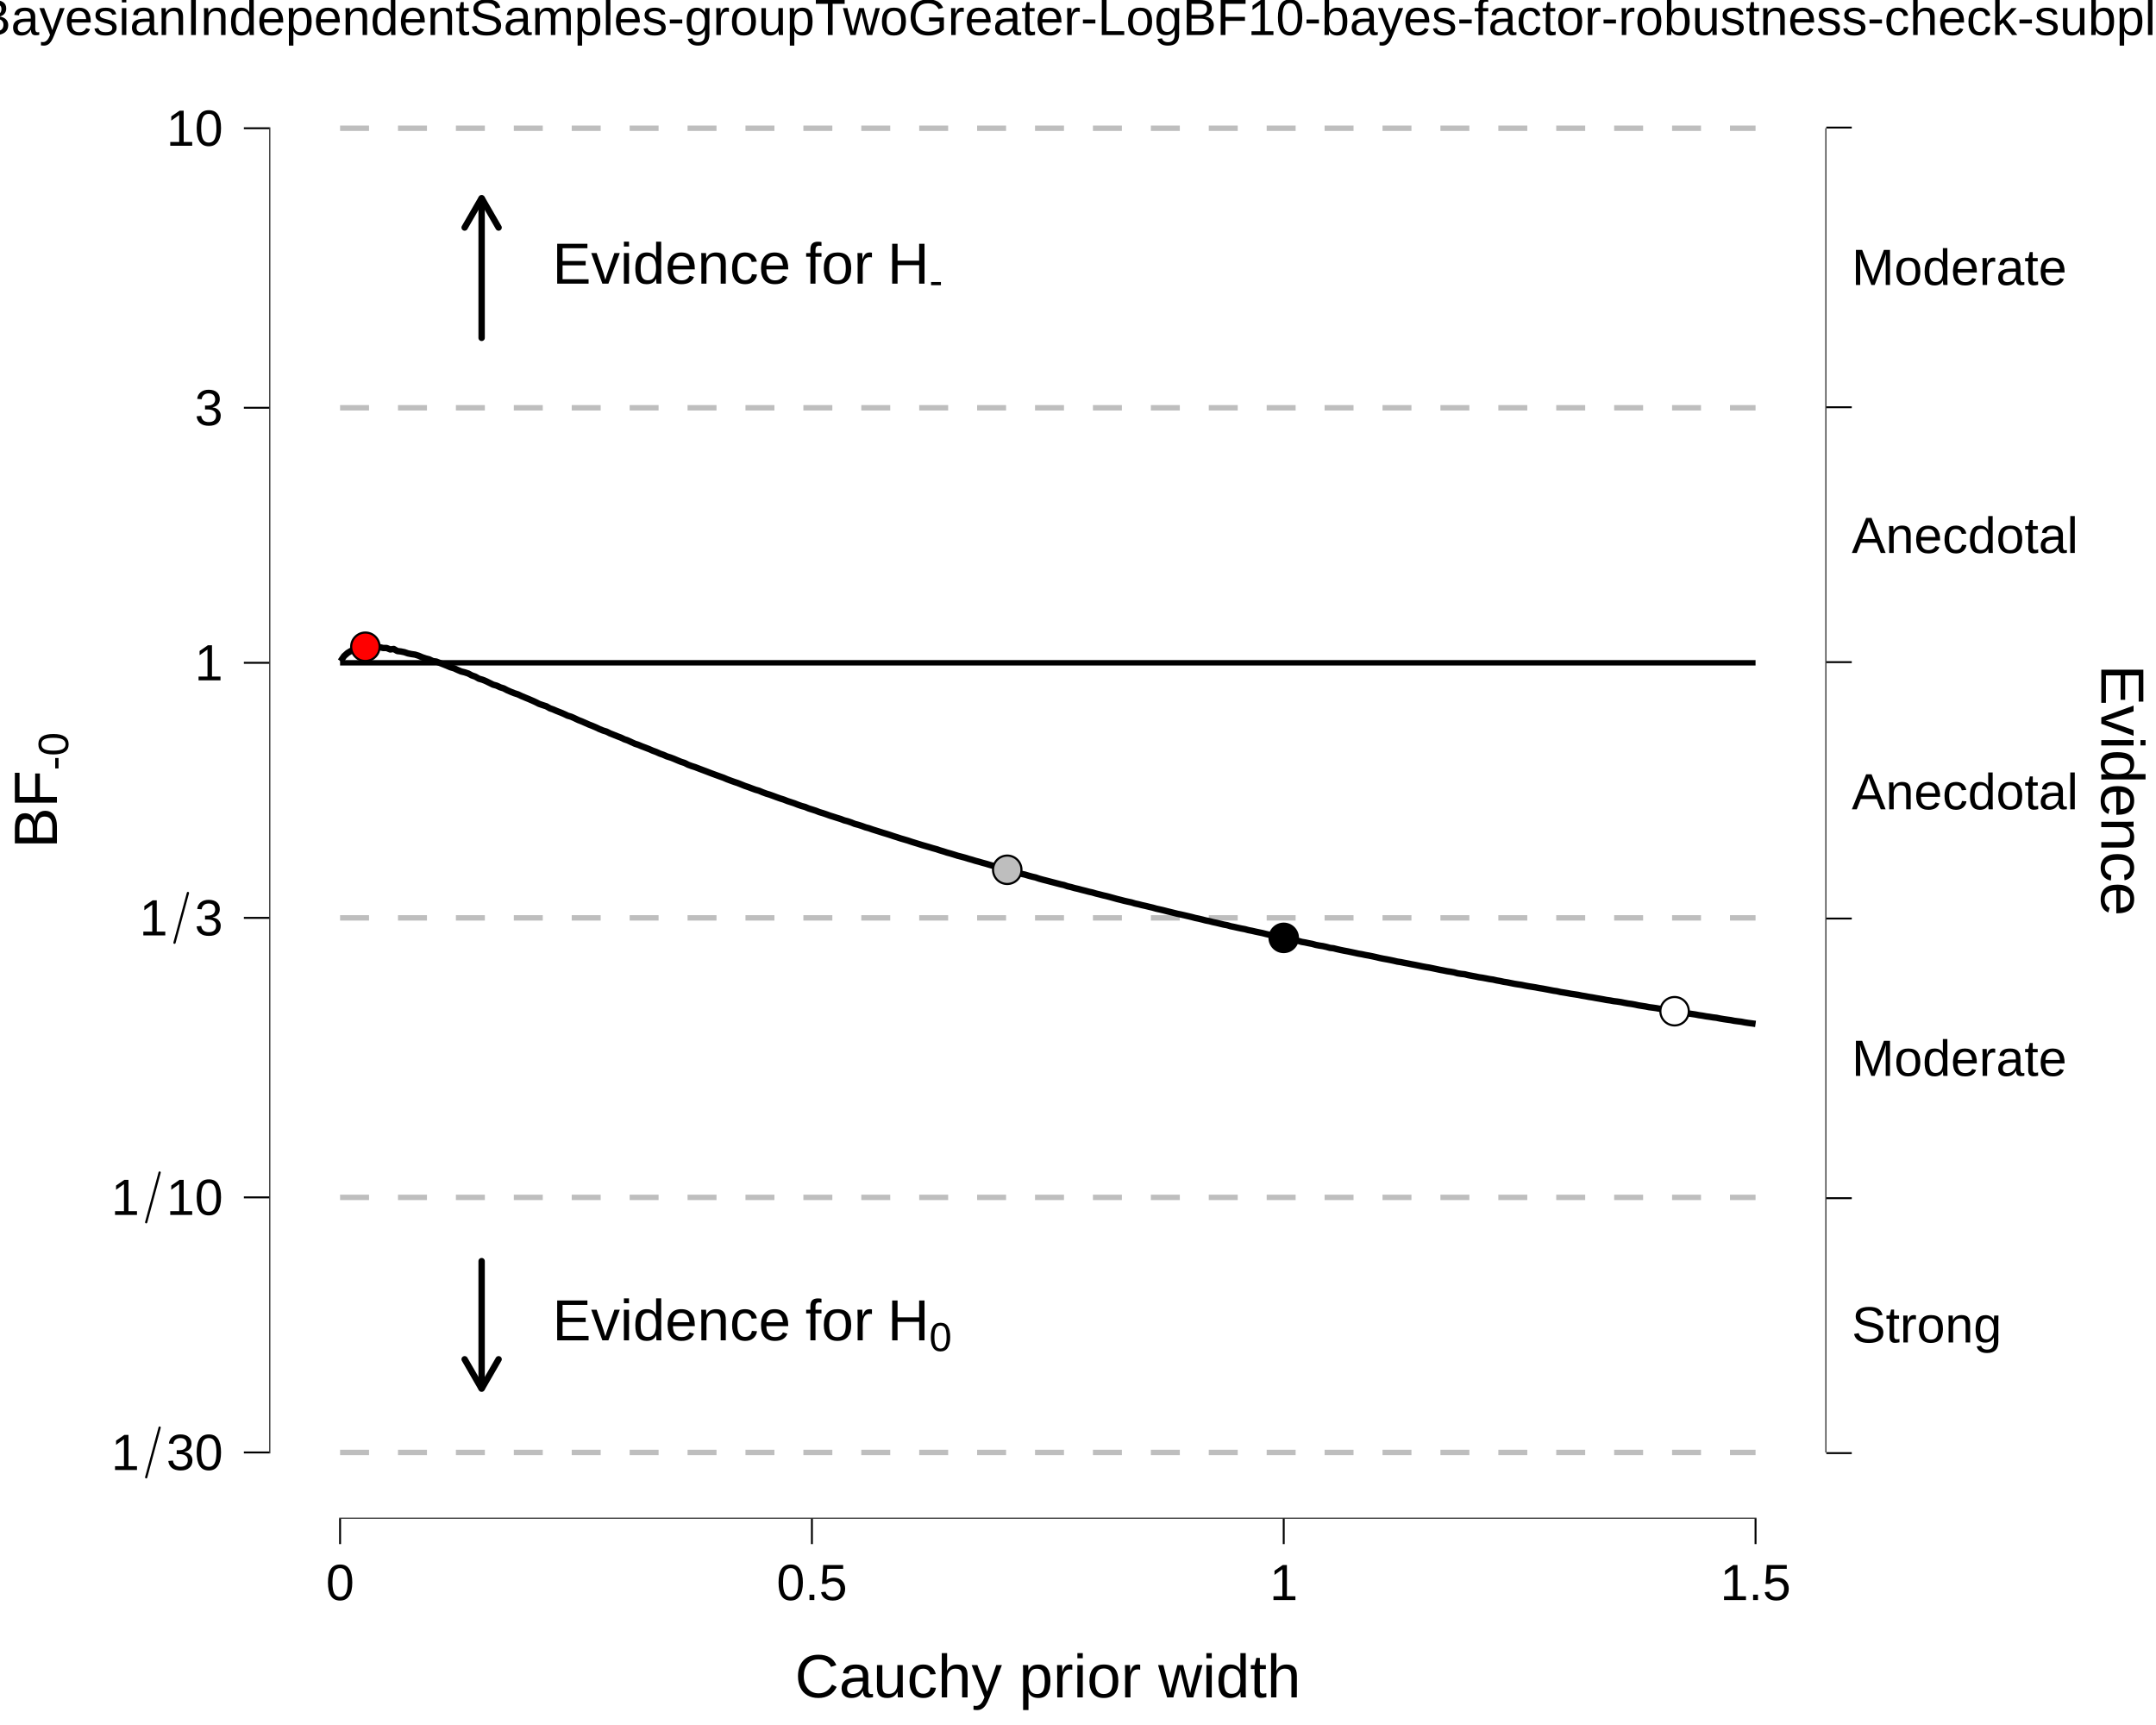
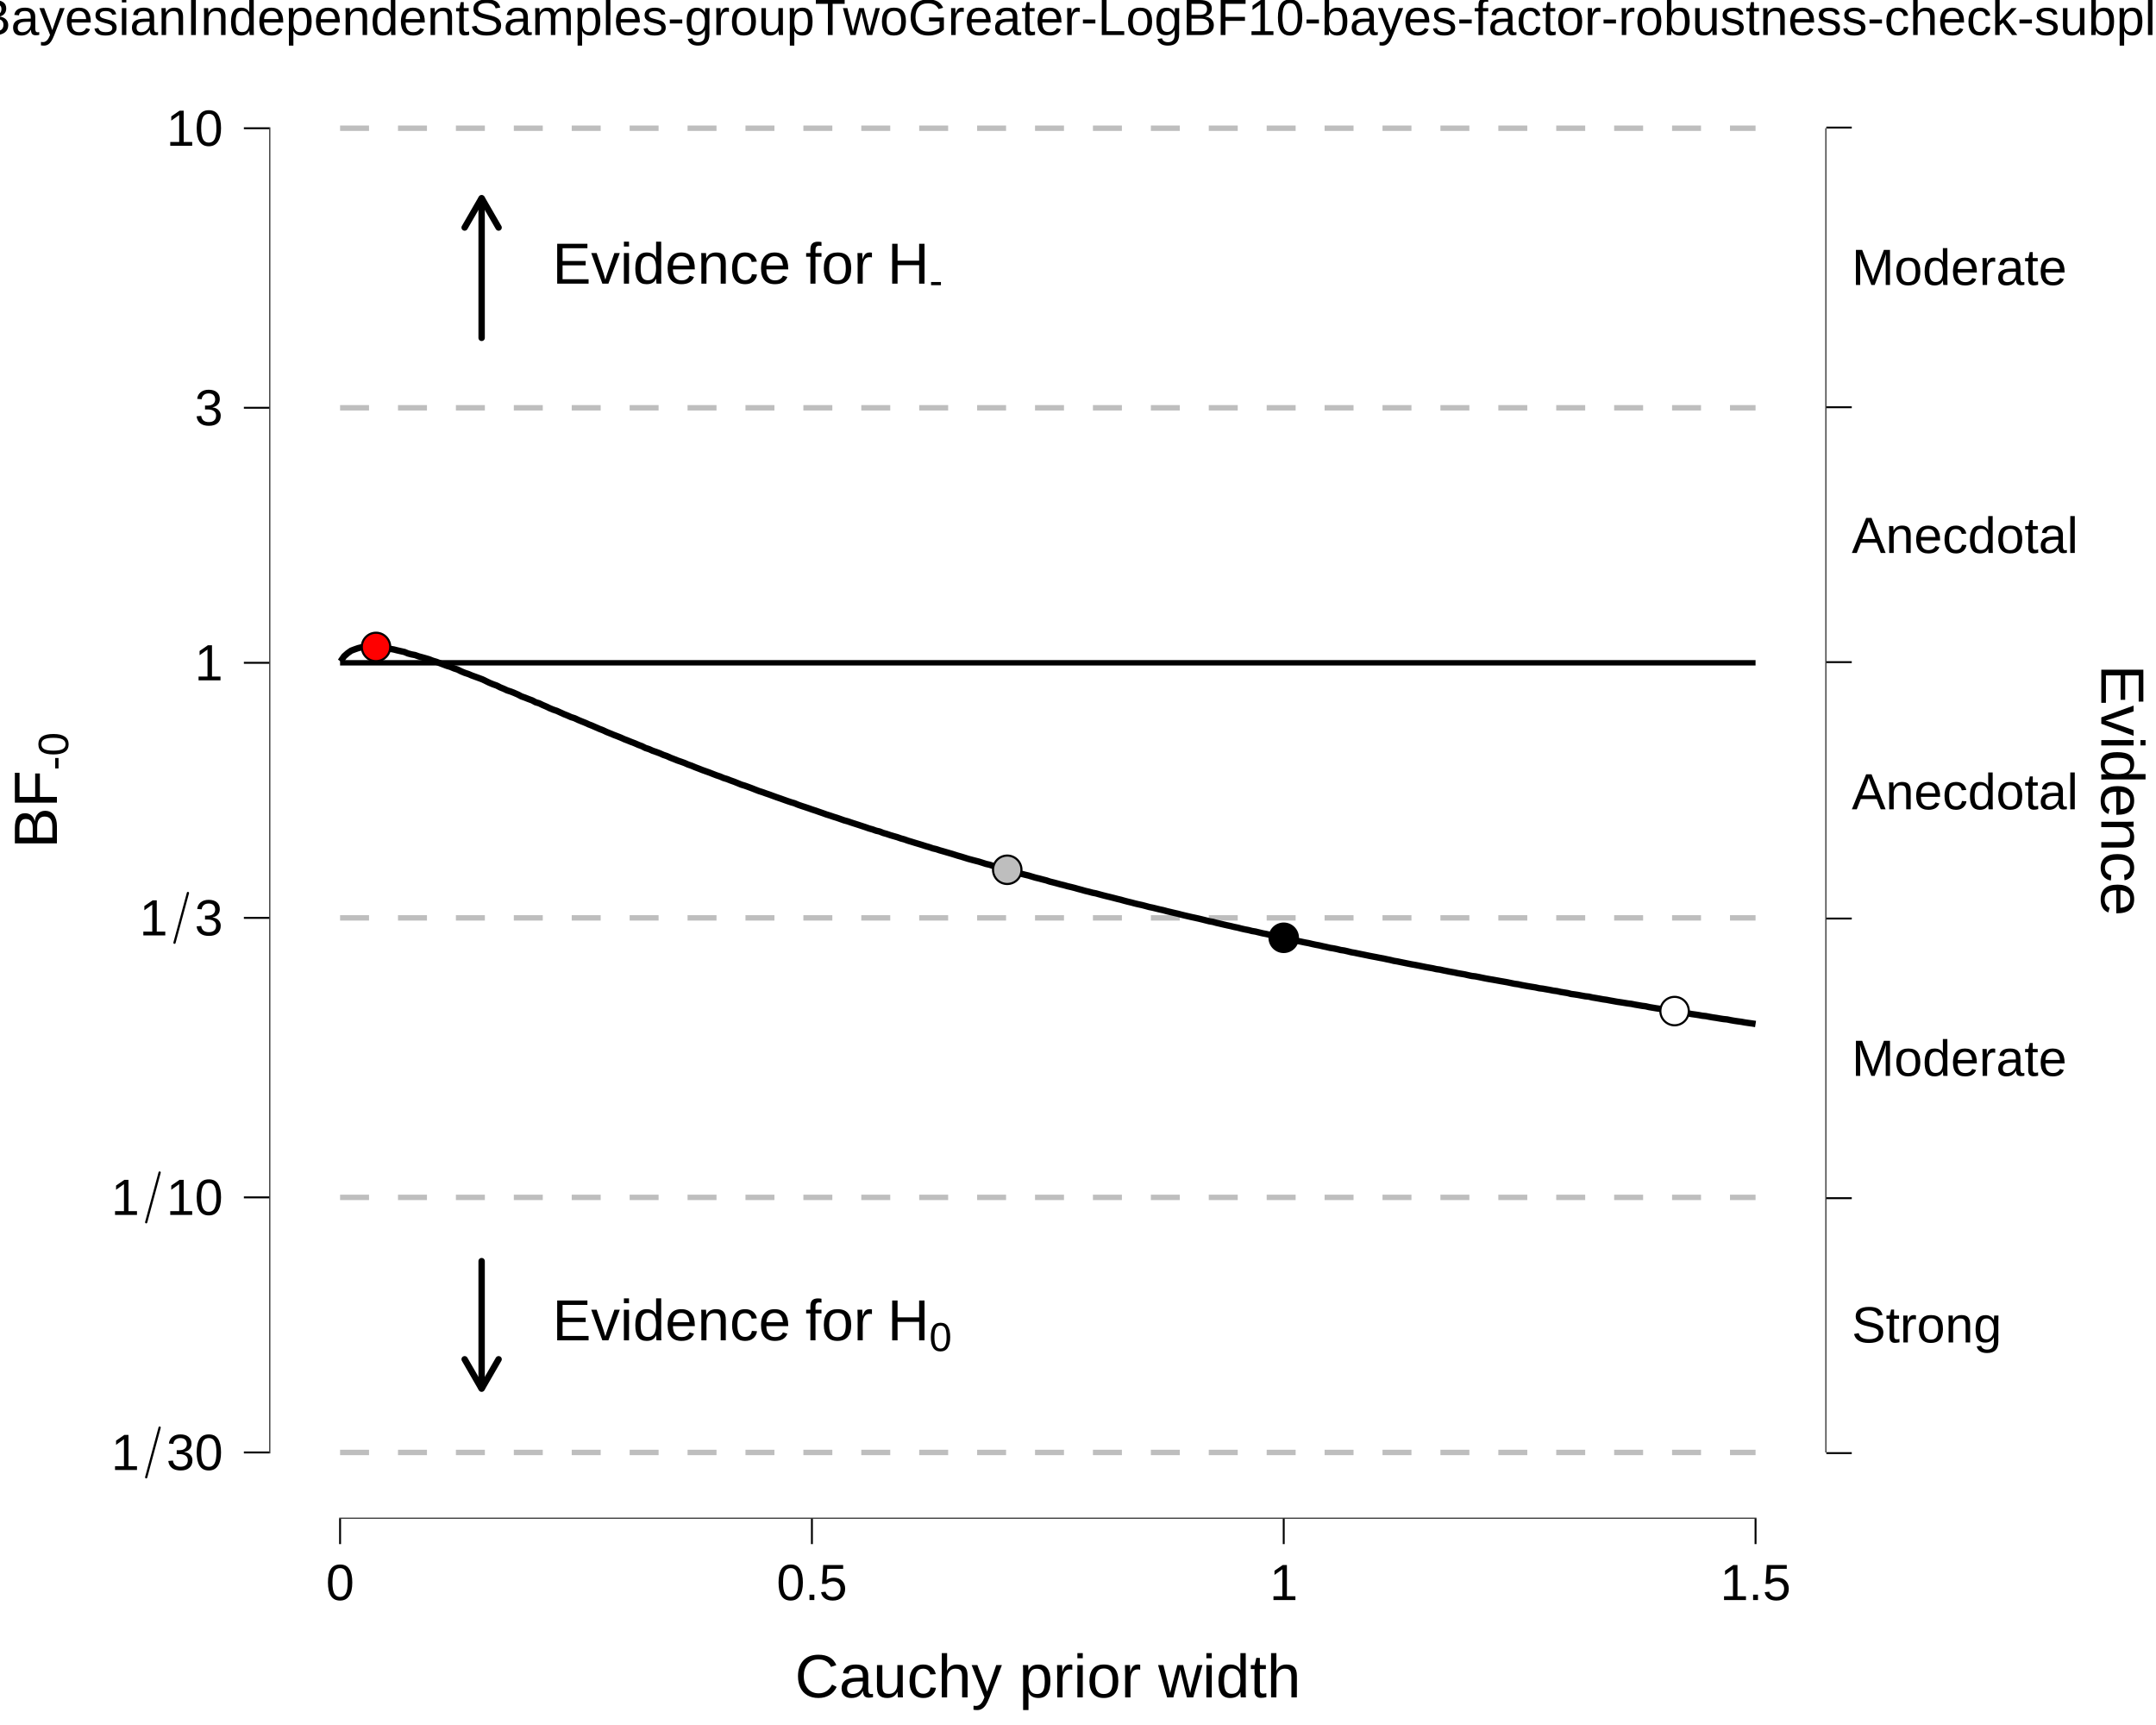
<svg xmlns="http://www.w3.org/2000/svg" viewBox="0 0 720.00 576.00">
  <defs>
    <style type="text/css">
    line, polyline, polygon, path, rect, circle {
      fill: none;
      stroke: #000000;
      stroke-linecap: round;
      stroke-linejoin: round;
      stroke-miterlimit: 10.00;
    }
  </style>
  </defs>
  <rect width="100%" height="100%" style="stroke: none; fill: #FFFFFF;" />
  <rect x="0.00" y="0.00" width="720.00" height="576.00" style="stroke-width: 10.67; stroke: none;" />
  <defs>
    <clipPath id="cpODkuOTR8NjA5LjkwfDUwNy4xMHwyMC43MQ==">
      <rect x="89.94" y="20.71" width="519.96" height="486.38" />
    </clipPath>
  </defs>
  <rect x="89.94" y="20.71" width="519.96" height="486.38" style="stroke-width: 10.67; stroke: none;" clip-path="url(#cpODkuOTR8NjA5LjkwfDUwNy4xMHwyMC43MQ==)" />
  <line x1="113.57" y1="484.99" x2="586.27" y2="484.99" style="stroke-width: 1.81; stroke: #BEBEBE; stroke-dasharray: 9.67,9.67; stroke-linecap: butt;" clip-path="url(#cpODkuOTR8NjA5LjkwfDUwNy4xMHwyMC43MQ==)" />
  <line x1="113.57" y1="399.82" x2="586.27" y2="399.82" style="stroke-width: 1.81; stroke: #BEBEBE; stroke-dasharray: 9.67,9.67; stroke-linecap: butt;" clip-path="url(#cpODkuOTR8NjA5LjkwfDUwNy4xMHwyMC43MQ==)" />
  <line x1="113.57" y1="306.49" x2="586.27" y2="306.49" style="stroke-width: 1.81; stroke: #BEBEBE; stroke-dasharray: 9.67,9.67; stroke-linecap: butt;" clip-path="url(#cpODkuOTR8NjA5LjkwfDUwNy4xMHwyMC43MQ==)" />
  <line x1="113.57" y1="221.32" x2="586.27" y2="221.32" style="stroke-width: 1.81; stroke-linecap: butt;" clip-path="url(#cpODkuOTR8NjA5LjkwfDUwNy4xMHwyMC43MQ==)" />
  <line x1="113.57" y1="136.16" x2="586.27" y2="136.16" style="stroke-width: 1.81; stroke: #BEBEBE; stroke-dasharray: 9.67,9.67; stroke-linecap: butt;" clip-path="url(#cpODkuOTR8NjA5LjkwfDUwNy4xMHwyMC43MQ==)" />
  <line x1="113.57" y1="42.82" x2="586.27" y2="42.82" style="stroke-width: 1.81; stroke: #BEBEBE; stroke-dasharray: 9.67,9.67; stroke-linecap: butt;" clip-path="url(#cpODkuOTR8NjA5LjkwfDUwNy4xMHwyMC43MQ==)" />
-   <polyline points="113.73,220.79 114.92,219.06 116.10,218.02 117.28,217.31 118.47,217.09 119.65,216.52 120.84,216.44 122.02,215.96 123.21,216.09 124.39,215.99 125.57,216.02 126.76,216.10 127.94,216.37 129.13,216.38 130.31,216.86 131.50,216.70 132.68,217.39 133.86,217.53 135.05,217.77 136.23,218.17 137.42,218.41 138.60,218.58 139.79,218.95 140.97,219.46 142.15,219.86 143.34,220.17 144.52,220.74 145.71,220.90 146.89,221.37 148.08,221.83 149.26,222.30 150.44,222.81 151.63,223.15 152.81,223.70 154.00,224.21 155.18,224.50 156.37,224.89 157.55,225.52 158.74,225.94 159.92,226.62 161.10,226.96 162.29,227.44 163.47,228.02 164.66,228.61 165.84,228.94 167.03,229.49 168.21,229.86 169.39,230.48 170.58,231.00 171.76,231.47 172.95,231.85 174.13,232.41 175.32,232.91 176.50,233.39 177.68,233.90 178.87,234.44 180.05,235.04 181.24,235.45 182.42,235.82 183.61,236.50 184.79,236.92 185.97,237.43 187.16,237.89 188.34,238.39 189.53,238.96 190.71,239.31 191.90,239.84 193.08,240.41 194.26,240.87 195.45,241.39 196.63,241.92 197.82,242.38 199.00,242.88 200.19,243.45 201.37,243.93 202.55,244.29 203.74,244.89 204.92,245.35 206.11,245.83 207.29,246.27 208.48,246.84 209.66,247.25 210.84,247.80 212.03,248.34 213.21,248.73 214.40,249.23 215.58,249.67 216.77,250.13 217.95,250.65 219.13,251.08 220.32,251.62 221.50,252.03 222.69,252.56 223.87,252.93 225.06,253.38 226.24,253.89 227.42,254.37 228.61,254.75 229.79,255.35 230.98,255.79 232.16,256.16 233.35,256.62 234.53,257.07 235.71,257.51 236.90,257.97 238.08,258.42 239.27,258.85 240.45,259.28 241.64,259.70 242.82,260.21 244.00,260.65 245.19,261.08 246.37,261.47 247.56,261.94 248.74,262.42 249.93,262.82 251.11,263.27 252.29,263.70 253.48,264.04 254.66,264.54 255.85,264.98 257.03,265.34 258.22,265.77 259.40,266.21 260.58,266.63 261.77,267.00 262.95,267.47 264.14,267.86 265.32,268.25 266.51,268.72 267.69,269.13 268.87,269.45 270.06,269.95 271.24,270.32 272.43,270.70 273.61,271.17 274.80,271.52 275.98,271.92 277.16,272.35 278.35,272.72 279.53,273.10 280.72,273.46 281.90,273.92 283.09,274.23 284.27,274.63 285.45,275.11 286.64,275.42 287.82,275.80 289.01,276.24 290.19,276.56 291.38,276.98 292.56,277.35 293.74,277.72 294.93,278.10 296.11,278.45 297.30,278.83 298.48,279.23 299.67,279.60 300.85,279.99 302.03,280.33 303.22,280.68 304.40,281.08 305.59,281.45 306.77,281.81 307.96,282.18 309.14,282.52 310.32,282.86 311.51,283.22 312.69,283.54 313.88,283.94 315.06,284.29 316.25,284.68 317.43,285.00 318.61,285.36 319.80,285.74 320.98,286.04 322.17,286.36 323.35,286.73 324.54,287.06 325.72,287.43 326.90,287.74 328.09,288.09 329.27,288.41 330.46,288.77 331.64,289.10 332.83,289.46 334.01,289.74 335.19,290.13 336.38,290.42 337.56,290.78 338.75,291.09 339.93,291.39 341.12,291.79 342.30,292.04 343.49,292.40 344.67,292.72 345.85,292.99 347.04,293.40 348.22,293.73 349.41,294.03 350.59,294.34 351.78,294.65 352.96,294.96 354.14,295.27 355.33,295.53 356.51,295.94 357.70,296.21 358.88,296.55 360.07,296.82 361.25,297.14 362.43,297.43 363.62,297.75 364.80,298.01 365.99,298.36 367.17,298.65 368.36,298.96 369.54,299.23 370.72,299.54 371.91,299.87 373.09,300.20 374.28,300.49 375.46,300.80 376.65,301.07 377.83,301.32 379.01,301.68 380.20,301.94 381.38,302.24 382.57,302.50 383.75,302.79 384.94,303.07 386.12,303.41 387.30,303.67 388.49,303.94 389.67,304.25 390.86,304.54 392.04,304.83 393.23,305.13 394.41,305.37 395.59,305.64 396.78,305.92 397.96,306.20 399.15,306.52 400.33,306.76 401.52,307.05 402.70,307.36 403.88,307.59 405.07,307.90 406.25,308.15 407.44,308.44 408.62,308.72 409.81,308.94 410.99,309.28 412.17,309.52 413.36,309.79 414.54,310.04 415.73,310.26 416.91,310.58 418.10,310.81 419.28,311.08 420.46,311.33 421.65,311.58 422.83,311.88 424.02,312.15 425.20,312.40 426.39,312.62 427.57,312.94 428.75,313.26 429.94,313.44 431.12,313.68 432.31,313.96 433.49,314.16 434.68,314.50 435.86,314.70 437.04,314.95 438.23,315.18 439.41,315.51 440.60,315.74 441.78,315.92 442.97,316.18 444.15,316.51 445.33,316.64 446.52,316.94 447.70,317.21 448.89,317.45 450.07,317.67 451.26,317.92 452.44,318.17 453.62,318.43 454.81,318.63 455.99,318.88 457.18,319.09 458.36,319.33 459.55,319.59 460.73,319.88 461.91,320.12 463.10,320.33 464.28,320.56 465.47,320.81 466.65,321.09 467.84,321.27 469.02,321.51 470.20,321.73 471.39,321.97 472.57,322.19 473.76,322.43 474.94,322.68 476.13,322.90 477.31,323.09 478.49,323.33 479.68,323.58 480.86,323.83 482.05,324.05 483.23,324.29 484.42,324.47 485.60,324.68 486.78,325.01 487.97,325.19 489.15,325.32 490.34,325.62 491.52,325.84 492.71,326.06 493.89,326.31 495.07,326.48 496.26,326.70 497.44,326.93 498.63,327.10 499.81,327.37 501.00,327.58 502.18,327.84 503.36,328.02 504.55,328.26 505.73,328.50 506.92,328.69 508.10,328.86 509.29,329.11 510.47,329.33 511.65,329.51 512.84,329.70 514.02,329.93 515.21,330.12 516.39,330.34 517.58,330.57 518.76,330.80 519.94,330.97 521.13,331.25 522.31,331.43 523.50,331.63 524.68,331.85 525.87,332.02 527.05,332.20 528.24,332.45 529.42,332.64 530.60,332.87 531.79,333.05 532.97,333.27 534.16,333.47 535.34,333.68 536.53,333.91 537.71,334.07 538.89,334.29 540.08,334.43 541.26,334.61 542.45,334.85 543.63,335.07 544.82,335.23 546.00,335.44 547.18,335.70 548.37,335.89 549.55,336.07 550.74,336.31 551.92,336.46 553.11,336.63 554.29,336.84 555.47,337.04 556.66,337.24 557.84,337.40 559.03,337.57 560.21,337.81 561.40,338.03 562.58,338.21 563.76,338.40 564.95,338.57 566.13,338.74 567.32,338.97 568.50,339.14 569.69,339.36 570.87,339.52 572.05,339.71 573.24,339.85 574.42,340.10 575.61,340.30 576.79,340.47 577.98,340.63 579.16,340.87 580.34,341.02 581.53,341.17 582.71,341.40 583.90,341.58 585.08,341.73 586.27,341.90 " style="stroke-width: 2.13; stroke-linecap: butt;" clip-path="url(#cpODkuOTR8NjA5LjkwfDUwNy4xMHwyMC43MQ==)" />
-   <circle cx="122.02" cy="215.96" r="3.56pt" style="stroke-width: 0.71; fill: #FF0000;" clip-path="url(#cpODkuOTR8NjA5LjkwfDUwNy4xMHwyMC43MQ==)" />
+   <polyline points="113.73,220.85 114.92,219.14 116.10,218.10 117.28,217.27 118.47,216.82 119.65,216.41 120.84,216.12 122.02,216.34 123.21,216.14 124.39,216.06 125.57,216.02 126.76,216.08 127.94,216.29 129.13,216.35 130.31,216.66 131.50,216.87 132.68,217.17 133.86,217.44 135.05,217.70 136.23,218.19 137.42,218.51 138.60,218.73 139.79,219.16 140.97,219.48 142.15,219.81 143.34,220.16 144.52,220.63 145.71,220.98 146.89,221.44 148.08,221.89 149.26,222.33 150.44,222.68 151.63,223.19 152.81,223.57 154.00,224.17 155.18,224.66 156.37,225.05 157.55,225.55 158.74,225.98 159.92,226.41 161.10,226.85 162.29,227.43 163.47,228.00 164.66,228.49 165.84,228.90 167.03,229.51 168.21,229.99 169.39,230.54 170.58,230.92 171.76,231.39 172.95,231.91 174.13,232.53 175.32,232.95 176.50,233.42 177.68,233.85 178.87,234.49 180.05,234.84 181.24,235.42 182.42,235.92 183.61,236.50 184.79,236.98 185.97,237.37 187.16,237.92 188.34,238.46 189.53,238.93 190.71,239.46 191.90,239.83 193.08,240.39 194.26,240.88 195.45,241.35 196.63,241.89 197.82,242.35 199.00,242.87 200.19,243.39 201.37,243.84 202.55,244.40 203.74,244.88 204.92,245.37 206.11,245.82 207.29,246.29 208.48,246.83 209.66,247.28 210.84,247.76 212.03,248.21 213.21,248.73 214.40,249.17 215.58,249.78 216.77,250.15 217.95,250.69 219.13,251.09 220.32,251.53 221.50,252.06 222.69,252.46 223.87,253.00 225.06,253.46 226.24,253.94 227.42,254.34 228.61,254.77 229.79,255.29 230.98,255.70 232.16,256.20 233.35,256.65 234.53,257.12 235.71,257.54 236.90,257.96 238.08,258.43 239.27,258.89 240.45,259.28 241.64,259.79 242.82,260.14 244.00,260.61 245.19,261.03 246.37,261.51 247.56,262.00 248.74,262.35 249.93,262.78 251.11,263.22 252.29,263.69 253.48,264.15 254.66,264.52 255.85,264.95 257.03,265.35 258.22,265.79 259.40,266.22 260.58,266.62 261.77,267.05 262.95,267.47 264.14,267.87 265.32,268.21 266.51,268.71 267.69,269.12 268.87,269.50 270.06,269.90 271.24,270.32 272.43,270.70 273.61,271.12 274.80,271.53 275.98,271.96 277.16,272.32 278.35,272.73 279.53,273.09 280.72,273.51 281.90,273.93 283.09,274.25 284.27,274.66 285.45,275.04 286.64,275.42 287.82,275.81 289.01,276.20 290.19,276.62 291.38,276.95 292.56,277.38 293.74,277.65 294.93,278.13 296.11,278.46 297.30,278.87 298.48,279.21 299.67,279.55 300.85,279.97 302.03,280.29 303.22,280.72 304.40,281.07 305.59,281.44 306.77,281.79 307.96,282.15 309.14,282.53 310.32,282.87 311.51,283.28 312.69,283.55 313.88,283.95 315.06,284.28 316.25,284.63 317.43,284.97 318.61,285.33 319.80,285.71 320.98,286.04 322.17,286.41 323.35,286.78 324.54,287.10 325.72,287.41 326.90,287.71 328.09,288.09 329.27,288.47 330.46,288.74 331.64,289.13 332.83,289.40 334.01,289.80 335.19,290.06 336.38,290.48 337.56,290.75 338.75,291.10 339.93,291.39 341.12,291.78 342.30,292.08 343.49,292.36 344.67,292.72 345.85,293.07 347.04,293.35 348.22,293.67 349.41,293.97 350.59,294.37 351.78,294.66 352.96,294.97 354.14,295.30 355.33,295.58 356.51,295.92 357.70,296.19 358.88,296.49 360.07,296.83 361.25,297.14 362.43,297.48 363.62,297.76 364.80,298.08 365.99,298.31 367.17,298.64 368.36,298.96 369.54,299.26 370.72,299.54 371.91,299.84 373.09,300.15 374.28,300.43 375.46,300.77 376.65,301.08 377.83,301.36 379.01,301.68 380.20,301.96 381.38,302.21 382.57,302.52 383.75,302.85 384.94,303.09 386.12,303.38 387.30,303.67 388.49,303.92 389.67,304.25 390.86,304.53 392.04,304.81 393.23,305.08 394.41,305.39 395.59,305.68 396.78,305.96 397.96,306.23 399.15,306.48 400.33,306.74 401.52,307.03 402.70,307.33 403.88,307.63 405.07,307.83 406.25,308.16 407.44,308.43 408.62,308.71 409.81,308.98 410.99,309.23 412.17,309.52 413.36,309.76 414.54,310.07 415.73,310.34 416.91,310.56 418.10,310.87 419.28,311.06 420.46,311.35 421.65,311.64 422.83,311.86 424.02,312.13 425.20,312.37 426.39,312.65 427.57,312.90 428.75,313.21 429.94,313.37 431.12,313.70 432.31,314.01 433.49,314.22 434.68,314.47 435.86,314.72 437.04,314.93 438.23,315.22 439.41,315.47 440.60,315.69 441.78,315.97 442.97,316.22 444.15,316.50 445.33,316.68 446.52,316.92 447.70,317.22 448.89,317.39 450.07,317.66 451.26,317.96 452.44,318.16 453.62,318.41 454.81,318.65 455.99,318.89 457.18,319.14 458.36,319.37 459.55,319.59 460.73,319.83 461.91,320.04 463.10,320.30 464.28,320.54 465.47,320.84 466.65,321.03 467.84,321.28 469.02,321.52 470.20,321.76 471.39,322.00 472.57,322.20 473.76,322.43 474.94,322.67 476.13,322.91 477.31,323.12 478.49,323.33 479.68,323.61 480.86,323.76 482.05,324.03 483.23,324.26 484.42,324.50 485.60,324.70 486.78,324.96 487.97,325.16 489.15,325.36 490.34,325.64 491.52,325.89 492.71,326.02 493.89,326.25 495.07,326.50 496.26,326.74 497.44,326.95 498.63,327.15 499.81,327.36 501.00,327.58 502.18,327.78 503.36,327.99 504.55,328.24 505.73,328.49 506.92,328.65 508.10,328.91 509.29,329.13 510.47,329.34 511.65,329.53 512.84,329.72 514.02,329.99 515.21,330.13 516.39,330.34 517.58,330.55 518.76,330.79 519.94,330.94 521.13,331.21 522.31,331.40 523.50,331.59 524.68,331.90 525.87,332.05 527.05,332.23 528.24,332.46 529.42,332.67 530.60,332.79 531.79,333.07 532.97,333.26 534.16,333.47 535.34,333.69 536.53,333.85 537.71,334.08 538.89,334.29 540.08,334.51 541.26,334.68 542.45,334.87 543.63,335.06 544.82,335.21 546.00,335.45 547.18,335.65 548.37,335.86 549.55,336.00 550.74,336.28 551.92,336.48 553.11,336.68 554.29,336.85 555.47,337.07 556.66,337.22 557.84,337.40 559.03,337.62 560.21,337.84 561.40,337.96 562.58,338.16 563.76,338.39 564.95,338.61 566.13,338.77 567.32,338.95 568.50,339.17 569.69,339.29 570.87,339.52 572.05,339.73 573.24,339.90 574.42,340.11 575.61,340.29 576.79,340.40 577.98,340.65 579.16,340.86 580.34,341.03 581.53,341.19 582.71,341.41 583.90,341.58 585.08,341.74 586.27,341.93 " style="stroke-width: 2.13; stroke-linecap: butt;" clip-path="url(#cpODkuOTR8NjA5LjkwfDUwNy4xMHwyMC43MQ==)" />
+   <circle cx="125.57" cy="216.02" r="3.56pt" style="stroke-width: 0.71; fill: #FF0000;" clip-path="url(#cpODkuOTR8NjA5LjkwfDUwNy4xMHwyMC43MQ==)" />
  <circle cx="336.37" cy="290.43" r="3.56pt" style="stroke-width: 0.71; fill: #BEBEBE;" clip-path="url(#cpODkuOTR8NjA5LjkwfDUwNy4xMHwyMC43MQ==)" />
-   <circle cx="428.70" cy="313.17" r="3.56pt" style="stroke-width: 0.71; fill: #000000;" clip-path="url(#cpODkuOTR8NjA5LjkwfDUwNy4xMHwyMC43MQ==)" />
-   <circle cx="559.23" cy="337.66" r="3.56pt" style="stroke-width: 0.71; fill: #FFFFFF;" clip-path="url(#cpODkuOTR8NjA5LjkwfDUwNy4xMHwyMC43MQ==)" />
+   <circle cx="428.70" cy="313.14" r="3.56pt" style="stroke-width: 0.71; fill: #000000;" clip-path="url(#cpODkuOTR8NjA5LjkwfDUwNy4xMHwyMC43MQ==)" />
+   <circle cx="559.23" cy="337.61" r="3.56pt" style="stroke-width: 0.71; fill: #FFFFFF;" clip-path="url(#cpODkuOTR8NjA5LjkwfDUwNy4xMHwyMC43MQ==)" />
  <line x1="160.84" y1="421.11" x2="160.84" y2="463.70" style="stroke-width: 2.13; stroke-linejoin: bevel;" clip-path="url(#cpODkuOTR8NjA5LjkwfDUwNy4xMHwyMC43MQ==)" />
  <polyline points="155.17,453.88 160.84,463.70 166.51,453.88 " style="stroke-width: 2.13; stroke-linejoin: bevel;" clip-path="url(#cpODkuOTR8NjA5LjkwfDUwNy4xMHwyMC43MQ==)" />
  <line x1="160.84" y1="112.82" x2="160.84" y2="66.16" style="stroke-width: 2.13; stroke-linejoin: bevel;" clip-path="url(#cpODkuOTR8NjA5LjkwfDUwNy4xMHwyMC43MQ==)" />
  <polyline points="166.51,75.98 160.84,66.16 155.17,75.98 " style="stroke-width: 2.13; stroke-linejoin: bevel;" clip-path="url(#cpODkuOTR8NjA5LjkwfDUwNy4xMHwyMC43MQ==)" />
  <g clip-path="url(#cpODkuOTR8NjA5LjkwfDUwNy4xMHwyMC43MQ==)">
    <text x="184.48" y="447.56" style="font-size: 19.35px; font-family: Liberation Sans;" textLength="12.91px" lengthAdjust="spacingAndGlyphs">E</text>
  </g>
  <g clip-path="url(#cpODkuOTR8NjA5LjkwfDUwNy4xMHwyMC43MQ==)">
    <text x="197.38" y="447.56" style="font-size: 19.35px; font-family: Liberation Sans;" textLength="9.67px" lengthAdjust="spacingAndGlyphs">v</text>
  </g>
  <g clip-path="url(#cpODkuOTR8NjA5LjkwfDUwNy4xMHwyMC43MQ==)">
    <text x="207.06" y="447.56" style="font-size: 19.35px; font-family: Liberation Sans;" textLength="4.30px" lengthAdjust="spacingAndGlyphs">i</text>
  </g>
  <g clip-path="url(#cpODkuOTR8NjA5LjkwfDUwNy4xMHwyMC43MQ==)">
    <text x="211.35" y="447.56" style="font-size: 19.35px; font-family: Liberation Sans;" textLength="10.77px" lengthAdjust="spacingAndGlyphs">d</text>
  </g>
  <g clip-path="url(#cpODkuOTR8NjA5LjkwfDUwNy4xMHwyMC43MQ==)">
    <text x="222.12" y="447.56" style="font-size: 19.35px; font-family: Liberation Sans;" textLength="10.77px" lengthAdjust="spacingAndGlyphs">e</text>
  </g>
  <g clip-path="url(#cpODkuOTR8NjA5LjkwfDUwNy4xMHwyMC43MQ==)">
    <text x="232.88" y="447.56" style="font-size: 19.35px; font-family: Liberation Sans;" textLength="10.77px" lengthAdjust="spacingAndGlyphs">n</text>
  </g>
  <g clip-path="url(#cpODkuOTR8NjA5LjkwfDUwNy4xMHwyMC43MQ==)">
    <text x="243.65" y="447.56" style="font-size: 19.35px; font-family: Liberation Sans;" textLength="9.67px" lengthAdjust="spacingAndGlyphs">c</text>
  </g>
  <g clip-path="url(#cpODkuOTR8NjA5LjkwfDUwNy4xMHwyMC43MQ==)">
    <text x="253.32" y="447.56" style="font-size: 19.35px; font-family: Liberation Sans;" textLength="10.77px" lengthAdjust="spacingAndGlyphs">e</text>
  </g>
  <g clip-path="url(#cpODkuOTR8NjA5LjkwfDUwNy4xMHwyMC43MQ==)">
    <text x="264.09" y="447.56" style="font-size: 19.35px; font-family: Symbola;" textLength="4.84px" lengthAdjust="spacingAndGlyphs"> </text>
  </g>
  <g clip-path="url(#cpODkuOTR8NjA5LjkwfDUwNy4xMHwyMC43MQ==)">
    <text x="268.93" y="447.56" style="font-size: 19.35px; font-family: Liberation Sans;" textLength="22.58px" lengthAdjust="spacingAndGlyphs">for</text>
  </g>
  <g clip-path="url(#cpODkuOTR8NjA5LjkwfDUwNy4xMHwyMC43MQ==)">
    <text x="291.51" y="447.56" style="font-size: 19.35px; font-family: Symbola;" textLength="4.84px" lengthAdjust="spacingAndGlyphs"> </text>
  </g>
  <g clip-path="url(#cpODkuOTR8NjA5LjkwfDUwNy4xMHwyMC43MQ==)">
    <text x="296.35" y="447.56" style="font-size: 19.35px; font-family: Liberation Sans;" textLength="13.97px" lengthAdjust="spacingAndGlyphs">H</text>
  </g>
  <g clip-path="url(#cpODkuOTR8NjA5LjkwfDUwNy4xMHwyMC43MQ==)">
    <text x="310.32" y="451.14" style="font-size: 13.54px; font-family: Liberation Sans;" textLength="7.53px" lengthAdjust="spacingAndGlyphs">0</text>
  </g>
  <g clip-path="url(#cpODkuOTR8NjA5LjkwfDUwNy4xMHwyMC43MQ==)">
    <text x="184.48" y="94.71" style="font-size: 19.35px; font-family: Liberation Sans;" textLength="12.91px" lengthAdjust="spacingAndGlyphs">E</text>
  </g>
  <g clip-path="url(#cpODkuOTR8NjA5LjkwfDUwNy4xMHwyMC43MQ==)">
    <text x="197.38" y="94.71" style="font-size: 19.35px; font-family: Liberation Sans;" textLength="9.67px" lengthAdjust="spacingAndGlyphs">v</text>
  </g>
  <g clip-path="url(#cpODkuOTR8NjA5LjkwfDUwNy4xMHwyMC43MQ==)">
    <text x="207.06" y="94.71" style="font-size: 19.35px; font-family: Liberation Sans;" textLength="4.30px" lengthAdjust="spacingAndGlyphs">i</text>
  </g>
  <g clip-path="url(#cpODkuOTR8NjA5LjkwfDUwNy4xMHwyMC43MQ==)">
    <text x="211.35" y="94.71" style="font-size: 19.35px; font-family: Liberation Sans;" textLength="10.77px" lengthAdjust="spacingAndGlyphs">d</text>
  </g>
  <g clip-path="url(#cpODkuOTR8NjA5LjkwfDUwNy4xMHwyMC43MQ==)">
    <text x="222.12" y="94.71" style="font-size: 19.35px; font-family: Liberation Sans;" textLength="10.77px" lengthAdjust="spacingAndGlyphs">e</text>
  </g>
  <g clip-path="url(#cpODkuOTR8NjA5LjkwfDUwNy4xMHwyMC43MQ==)">
    <text x="232.88" y="94.71" style="font-size: 19.35px; font-family: Liberation Sans;" textLength="10.77px" lengthAdjust="spacingAndGlyphs">n</text>
  </g>
  <g clip-path="url(#cpODkuOTR8NjA5LjkwfDUwNy4xMHwyMC43MQ==)">
    <text x="243.65" y="94.71" style="font-size: 19.35px; font-family: Liberation Sans;" textLength="9.67px" lengthAdjust="spacingAndGlyphs">c</text>
  </g>
  <g clip-path="url(#cpODkuOTR8NjA5LjkwfDUwNy4xMHwyMC43MQ==)">
    <text x="253.32" y="94.71" style="font-size: 19.35px; font-family: Liberation Sans;" textLength="10.77px" lengthAdjust="spacingAndGlyphs">e</text>
  </g>
  <g clip-path="url(#cpODkuOTR8NjA5LjkwfDUwNy4xMHwyMC43MQ==)">
    <text x="264.09" y="94.71" style="font-size: 19.35px; font-family: Symbola;" textLength="4.84px" lengthAdjust="spacingAndGlyphs"> </text>
  </g>
  <g clip-path="url(#cpODkuOTR8NjA5LjkwfDUwNy4xMHwyMC43MQ==)">
    <text x="268.93" y="94.71" style="font-size: 19.35px; font-family: Liberation Sans;" textLength="22.58px" lengthAdjust="spacingAndGlyphs">for</text>
  </g>
  <g clip-path="url(#cpODkuOTR8NjA5LjkwfDUwNy4xMHwyMC43MQ==)">
    <text x="291.51" y="94.71" style="font-size: 19.35px; font-family: Symbola;" textLength="4.84px" lengthAdjust="spacingAndGlyphs"> </text>
  </g>
  <g clip-path="url(#cpODkuOTR8NjA5LjkwfDUwNy4xMHwyMC43MQ==)">
    <text x="296.35" y="94.71" style="font-size: 19.35px; font-family: Liberation Sans;" textLength="13.97px" lengthAdjust="spacingAndGlyphs">H</text>
  </g>
  <g clip-path="url(#cpODkuOTR8NjA5LjkwfDUwNy4xMHwyMC43MQ==)">
    <text x="310.32" y="98.29" style="font-size: 13.54px; font-family: Liberation Sans;" textLength="4.50px" lengthAdjust="spacingAndGlyphs">-</text>
  </g>
  <line x1="113.26" y1="507.10" x2="586.58" y2="507.10" style="stroke-width: 0.64; stroke-linecap: butt;" clip-path="url(#cpODkuOTR8NjA5LjkwfDUwNy4xMHwyMC43MQ==)" />
  <line x1="89.94" y1="485.31" x2="89.94" y2="42.50" style="stroke-width: 0.64; stroke-linecap: butt;" clip-path="url(#cpODkuOTR8NjA5LjkwfDUwNy4xMHwyMC43MQ==)" />
  <line x1="609.90" y1="484.99" x2="609.90" y2="42.82" style="stroke-width: 0.64; stroke-linecap: butt;" clip-path="url(#cpODkuOTR8NjA5LjkwfDUwNy4xMHwyMC43MQ==)" />
  <rect x="89.94" y="20.71" width="519.96" height="486.38" style="stroke-width: 0.00; stroke: none;" clip-path="url(#cpODkuOTR8NjA5LjkwfDUwNy4xMHwyMC43MQ==)" />
  <defs>
    <clipPath id="cpMC4wMHw3MjAuMDB8NTc2LjAwfDAuMDA=">
      <rect x="0.00" y="0.00" width="720.00" height="576.00" />
    </clipPath>
  </defs>
  <polyline points="89.94,507.10 89.94,20.71 " style="stroke-width: 0.00; stroke: none; stroke-linecap: butt;" clip-path="url(#cpMC4wMHw3MjAuMDB8NTc2LjAwfDAuMDA=)" />
  <g clip-path="url(#cpMC4wMHw3MjAuMDB8NTc2LjAwfDAuMDA=)">
    <text x="37.12" y="490.84" style="font-size: 17.00px; font-family: Liberation Sans;" textLength="9.45px" lengthAdjust="spacingAndGlyphs">1</text>
  </g>
  <polyline points="48.82,493.29 53.31,476.68 " style="stroke-width: 0.75;" clip-path="url(#cpMC4wMHw3MjAuMDB8NTc2LjAwfDAuMDA=)" />
  <g clip-path="url(#cpMC4wMHw3MjAuMDB8NTc2LjAwfDAuMDA=)">
    <text x="55.56" y="490.84" style="font-size: 17.00px; font-family: Liberation Sans;" textLength="18.91px" lengthAdjust="spacingAndGlyphs">30</text>
  </g>
  <g clip-path="url(#cpMC4wMHw3MjAuMDB8NTc2LjAwfDAuMDA=)">
    <text x="37.12" y="405.67" style="font-size: 17.00px; font-family: Liberation Sans;" textLength="9.45px" lengthAdjust="spacingAndGlyphs">1</text>
  </g>
  <polyline points="48.82,408.13 53.31,391.52 " style="stroke-width: 0.75;" clip-path="url(#cpMC4wMHw3MjAuMDB8NTc2LjAwfDAuMDA=)" />
  <g clip-path="url(#cpMC4wMHw3MjAuMDB8NTc2LjAwfDAuMDA=)">
    <text x="55.56" y="405.67" style="font-size: 17.00px; font-family: Liberation Sans;" textLength="18.91px" lengthAdjust="spacingAndGlyphs">10</text>
  </g>
  <g clip-path="url(#cpMC4wMHw3MjAuMDB8NTc2LjAwfDAuMDA=)">
    <text x="46.57" y="312.34" style="font-size: 17.00px; font-family: Liberation Sans;" textLength="9.45px" lengthAdjust="spacingAndGlyphs">1</text>
  </g>
  <polyline points="58.27,314.79 62.76,298.18 " style="stroke-width: 0.75;" clip-path="url(#cpMC4wMHw3MjAuMDB8NTc2LjAwfDAuMDA=)" />
  <g clip-path="url(#cpMC4wMHw3MjAuMDB8NTc2LjAwfDAuMDA=)">
    <text x="65.01" y="312.34" style="font-size: 17.00px; font-family: Liberation Sans;" textLength="9.45px" lengthAdjust="spacingAndGlyphs">3</text>
  </g>
  <g clip-path="url(#cpMC4wMHw3MjAuMDB8NTc2LjAwfDAuMDA=)">
    <text x="65.01" y="227.17" style="font-size: 17.00px; font-family: Liberation Sans;" textLength="9.45px" lengthAdjust="spacingAndGlyphs">1</text>
  </g>
  <g clip-path="url(#cpMC4wMHw3MjAuMDB8NTc2LjAwfDAuMDA=)">
    <text x="65.01" y="142.01" style="font-size: 17.00px; font-family: Liberation Sans;" textLength="9.45px" lengthAdjust="spacingAndGlyphs">3</text>
  </g>
  <g clip-path="url(#cpMC4wMHw3MjAuMDB8NTc2LjAwfDAuMDA=)">
    <text x="55.56" y="48.67" style="font-size: 17.00px; font-family: Liberation Sans;" textLength="18.91px" lengthAdjust="spacingAndGlyphs">10</text>
  </g>
  <polyline points="81.44,484.99 89.94,484.99 " style="stroke-width: 0.64; stroke-linecap: butt;" clip-path="url(#cpMC4wMHw3MjAuMDB8NTc2LjAwfDAuMDA=)" />
  <polyline points="81.44,399.82 89.94,399.82 " style="stroke-width: 0.64; stroke-linecap: butt;" clip-path="url(#cpMC4wMHw3MjAuMDB8NTc2LjAwfDAuMDA=)" />
  <polyline points="81.44,306.49 89.94,306.49 " style="stroke-width: 0.64; stroke-linecap: butt;" clip-path="url(#cpMC4wMHw3MjAuMDB8NTc2LjAwfDAuMDA=)" />
  <polyline points="81.44,221.32 89.94,221.32 " style="stroke-width: 0.64; stroke-linecap: butt;" clip-path="url(#cpMC4wMHw3MjAuMDB8NTc2LjAwfDAuMDA=)" />
  <polyline points="81.44,136.16 89.94,136.16 " style="stroke-width: 0.64; stroke-linecap: butt;" clip-path="url(#cpMC4wMHw3MjAuMDB8NTc2LjAwfDAuMDA=)" />
  <polyline points="81.44,42.82 89.94,42.82 " style="stroke-width: 0.64; stroke-linecap: butt;" clip-path="url(#cpMC4wMHw3MjAuMDB8NTc2LjAwfDAuMDA=)" />
  <polyline points="609.90,507.10 609.90,20.71 " style="stroke-width: 0.00; stroke: none; stroke-linecap: butt;" clip-path="url(#cpMC4wMHw3MjAuMDB8NTc2LjAwfDAuMDA=)" />
  <polyline points="609.90,485.21 618.40,485.21 " style="stroke-width: 0.64; stroke-linecap: butt;" clip-path="url(#cpMC4wMHw3MjAuMDB8NTc2LjAwfDAuMDA=)" />
  <polyline points="609.90,442.41 618.40,442.41 " style="stroke-width: 0.64; stroke: none; stroke-linecap: butt;" clip-path="url(#cpMC4wMHw3MjAuMDB8NTc2LjAwfDAuMDA=)" />
  <polyline points="609.90,400.09 618.40,400.09 " style="stroke-width: 0.64; stroke-linecap: butt;" clip-path="url(#cpMC4wMHw3MjAuMDB8NTc2LjAwfDAuMDA=)" />
  <polyline points="609.90,353.40 618.40,353.40 " style="stroke-width: 0.64; stroke: none; stroke-linecap: butt;" clip-path="url(#cpMC4wMHw3MjAuMDB8NTc2LjAwfDAuMDA=)" />
  <polyline points="609.90,306.71 618.40,306.71 " style="stroke-width: 0.64; stroke-linecap: butt;" clip-path="url(#cpMC4wMHw3MjAuMDB8NTc2LjAwfDAuMDA=)" />
  <polyline points="609.90,264.39 618.40,264.39 " style="stroke-width: 0.64; stroke: none; stroke-linecap: butt;" clip-path="url(#cpMC4wMHw3MjAuMDB8NTc2LjAwfDAuMDA=)" />
  <polyline points="609.90,221.10 618.40,221.10 " style="stroke-width: 0.64; stroke-linecap: butt;" clip-path="url(#cpMC4wMHw3MjAuMDB8NTc2LjAwfDAuMDA=)" />
  <polyline points="609.90,178.79 618.40,178.79 " style="stroke-width: 0.64; stroke: none; stroke-linecap: butt;" clip-path="url(#cpMC4wMHw3MjAuMDB8NTc2LjAwfDAuMDA=)" />
  <polyline points="609.90,135.99 618.40,135.99 " style="stroke-width: 0.64; stroke-linecap: butt;" clip-path="url(#cpMC4wMHw3MjAuMDB8NTc2LjAwfDAuMDA=)" />
  <polyline points="609.90,89.29 618.40,89.29 " style="stroke-width: 0.64; stroke: none; stroke-linecap: butt;" clip-path="url(#cpMC4wMHw3MjAuMDB8NTc2LjAwfDAuMDA=)" />
  <polyline points="609.90,42.60 618.40,42.60 " style="stroke-width: 0.64; stroke-linecap: butt;" clip-path="url(#cpMC4wMHw3MjAuMDB8NTc2LjAwfDAuMDA=)" />
  <g clip-path="url(#cpMC4wMHw3MjAuMDB8NTc2LjAwfDAuMDA=)">
    <text x="618.40" y="448.26" style="font-size: 17.00px; font-family: Liberation Sans;" textLength="50.08px" lengthAdjust="spacingAndGlyphs">Strong</text>
  </g>
  <g clip-path="url(#cpMC4wMHw3MjAuMDB8NTc2LjAwfDAuMDA=)">
    <text x="618.40" y="359.25" style="font-size: 17.00px; font-family: Liberation Sans;" textLength="71.80px" lengthAdjust="spacingAndGlyphs">Moderate</text>
  </g>
  <g clip-path="url(#cpMC4wMHw3MjAuMDB8NTc2LjAwfDAuMDA=)">
    <text x="618.40" y="270.24" style="font-size: 17.00px; font-family: Liberation Sans;" textLength="75.61px" lengthAdjust="spacingAndGlyphs">Anecdotal</text>
  </g>
  <g clip-path="url(#cpMC4wMHw3MjAuMDB8NTc2LjAwfDAuMDA=)">
    <text x="618.40" y="184.64" style="font-size: 17.00px; font-family: Liberation Sans;" textLength="75.61px" lengthAdjust="spacingAndGlyphs">Anecdotal</text>
  </g>
  <g clip-path="url(#cpMC4wMHw3MjAuMDB8NTc2LjAwfDAuMDA=)">
    <text x="618.40" y="95.15" style="font-size: 17.00px; font-family: Liberation Sans;" textLength="71.80px" lengthAdjust="spacingAndGlyphs">Moderate</text>
  </g>
  <polyline points="89.94,507.10 609.90,507.10 " style="stroke-width: 0.00; stroke: none; stroke-linecap: butt;" clip-path="url(#cpMC4wMHw3MjAuMDB8NTc2LjAwfDAuMDA=)" />
  <polyline points="113.57,515.60 113.57,507.10 " style="stroke-width: 0.64; stroke-linecap: butt;" clip-path="url(#cpMC4wMHw3MjAuMDB8NTc2LjAwfDAuMDA=)" />
  <polyline points="271.14,515.60 271.14,507.10 " style="stroke-width: 0.64; stroke-linecap: butt;" clip-path="url(#cpMC4wMHw3MjAuMDB8NTc2LjAwfDAuMDA=)" />
  <polyline points="428.70,515.60 428.70,507.10 " style="stroke-width: 0.64; stroke-linecap: butt;" clip-path="url(#cpMC4wMHw3MjAuMDB8NTc2LjAwfDAuMDA=)" />
  <polyline points="586.27,515.60 586.27,507.10 " style="stroke-width: 0.64; stroke-linecap: butt;" clip-path="url(#cpMC4wMHw3MjAuMDB8NTc2LjAwfDAuMDA=)" />
  <g clip-path="url(#cpMC4wMHw3MjAuMDB8NTc2LjAwfDAuMDA=)">
    <text x="108.85" y="534.28" style="font-size: 17.00px; font-family: Liberation Sans;" textLength="9.45px" lengthAdjust="spacingAndGlyphs">0</text>
  </g>
  <g clip-path="url(#cpMC4wMHw3MjAuMDB8NTc2LjAwfDAuMDA=)">
    <text x="259.33" y="534.28" style="font-size: 17.00px; font-family: Liberation Sans;" textLength="23.62px" lengthAdjust="spacingAndGlyphs">0.5</text>
  </g>
  <g clip-path="url(#cpMC4wMHw3MjAuMDB8NTc2LjAwfDAuMDA=)">
    <text x="423.98" y="534.28" style="font-size: 17.00px; font-family: Liberation Sans;" textLength="9.45px" lengthAdjust="spacingAndGlyphs">1</text>
  </g>
  <g clip-path="url(#cpMC4wMHw3MjAuMDB8NTc2LjAwfDAuMDA=)">
    <text x="574.45" y="534.28" style="font-size: 17.00px; font-family: Liberation Sans;" textLength="23.62px" lengthAdjust="spacingAndGlyphs">1.5</text>
  </g>
  <g clip-path="url(#cpMC4wMHw3MjAuMDB8NTc2LjAwfDAuMDA=)">
    <text x="265.46" y="566.78" style="font-size: 20.40px; font-family: Liberation Sans;" textLength="168.92px" lengthAdjust="spacingAndGlyphs">Cauchy prior width</text>
  </g>
  <g clip-path="url(#cpMC4wMHw3MjAuMDB8NTc2LjAwfDAuMDA=)">
    <text transform="translate(19.01,283.27) rotate(-90)" style="font-size: 20.40px; font-family: Liberation Sans;" textLength="13.59px" lengthAdjust="spacingAndGlyphs">B</text>
  </g>
  <g clip-path="url(#cpMC4wMHw3MjAuMDB8NTc2LjAwfDAuMDA=)">
    <text transform="translate(19.01,269.68) rotate(-90)" style="font-size: 20.40px; font-family: Liberation Sans;" textLength="12.45px" lengthAdjust="spacingAndGlyphs">F</text>
  </g>
  <g clip-path="url(#cpMC4wMHw3MjAuMDB8NTc2LjAwfDAuMDA=)">
    <text transform="translate(22.78,257.23) rotate(-90)" style="font-size: 14.28px; font-family: Liberation Sans;" textLength="4.75px" lengthAdjust="spacingAndGlyphs">-</text>
  </g>
  <g clip-path="url(#cpMC4wMHw3MjAuMDB8NTc2LjAwfDAuMDA=)">
    <text transform="translate(22.78,252.48) rotate(-90)" style="font-size: 14.28px; font-family: Liberation Sans;" textLength="7.94px" lengthAdjust="spacingAndGlyphs">0</text>
  </g>
  <g clip-path="url(#cpMC4wMHw3MjAuMDB8NTc2LjAwfDAuMDA=)">
    <text transform="translate(701.73,221.95) rotate(90)" style="font-size: 20.40px; font-family: Liberation Sans;" textLength="83.91px" lengthAdjust="spacingAndGlyphs">Evidence</text>
  </g>
  <g clip-path="url(#cpMC4wMHw3MjAuMDB8NTc2LjAwfDAuMDA=)">
    <text x="-49.25" y="11.70" style="font-size: 17.00px; font-family: Liberation Sans;" textLength="798.34px" lengthAdjust="spacingAndGlyphs">TTestBayesianIndependentSamples-groupTwoGreater-LogBF10-bayes-factor-robustness-check-subplot-2</text>
  </g>
</svg>
